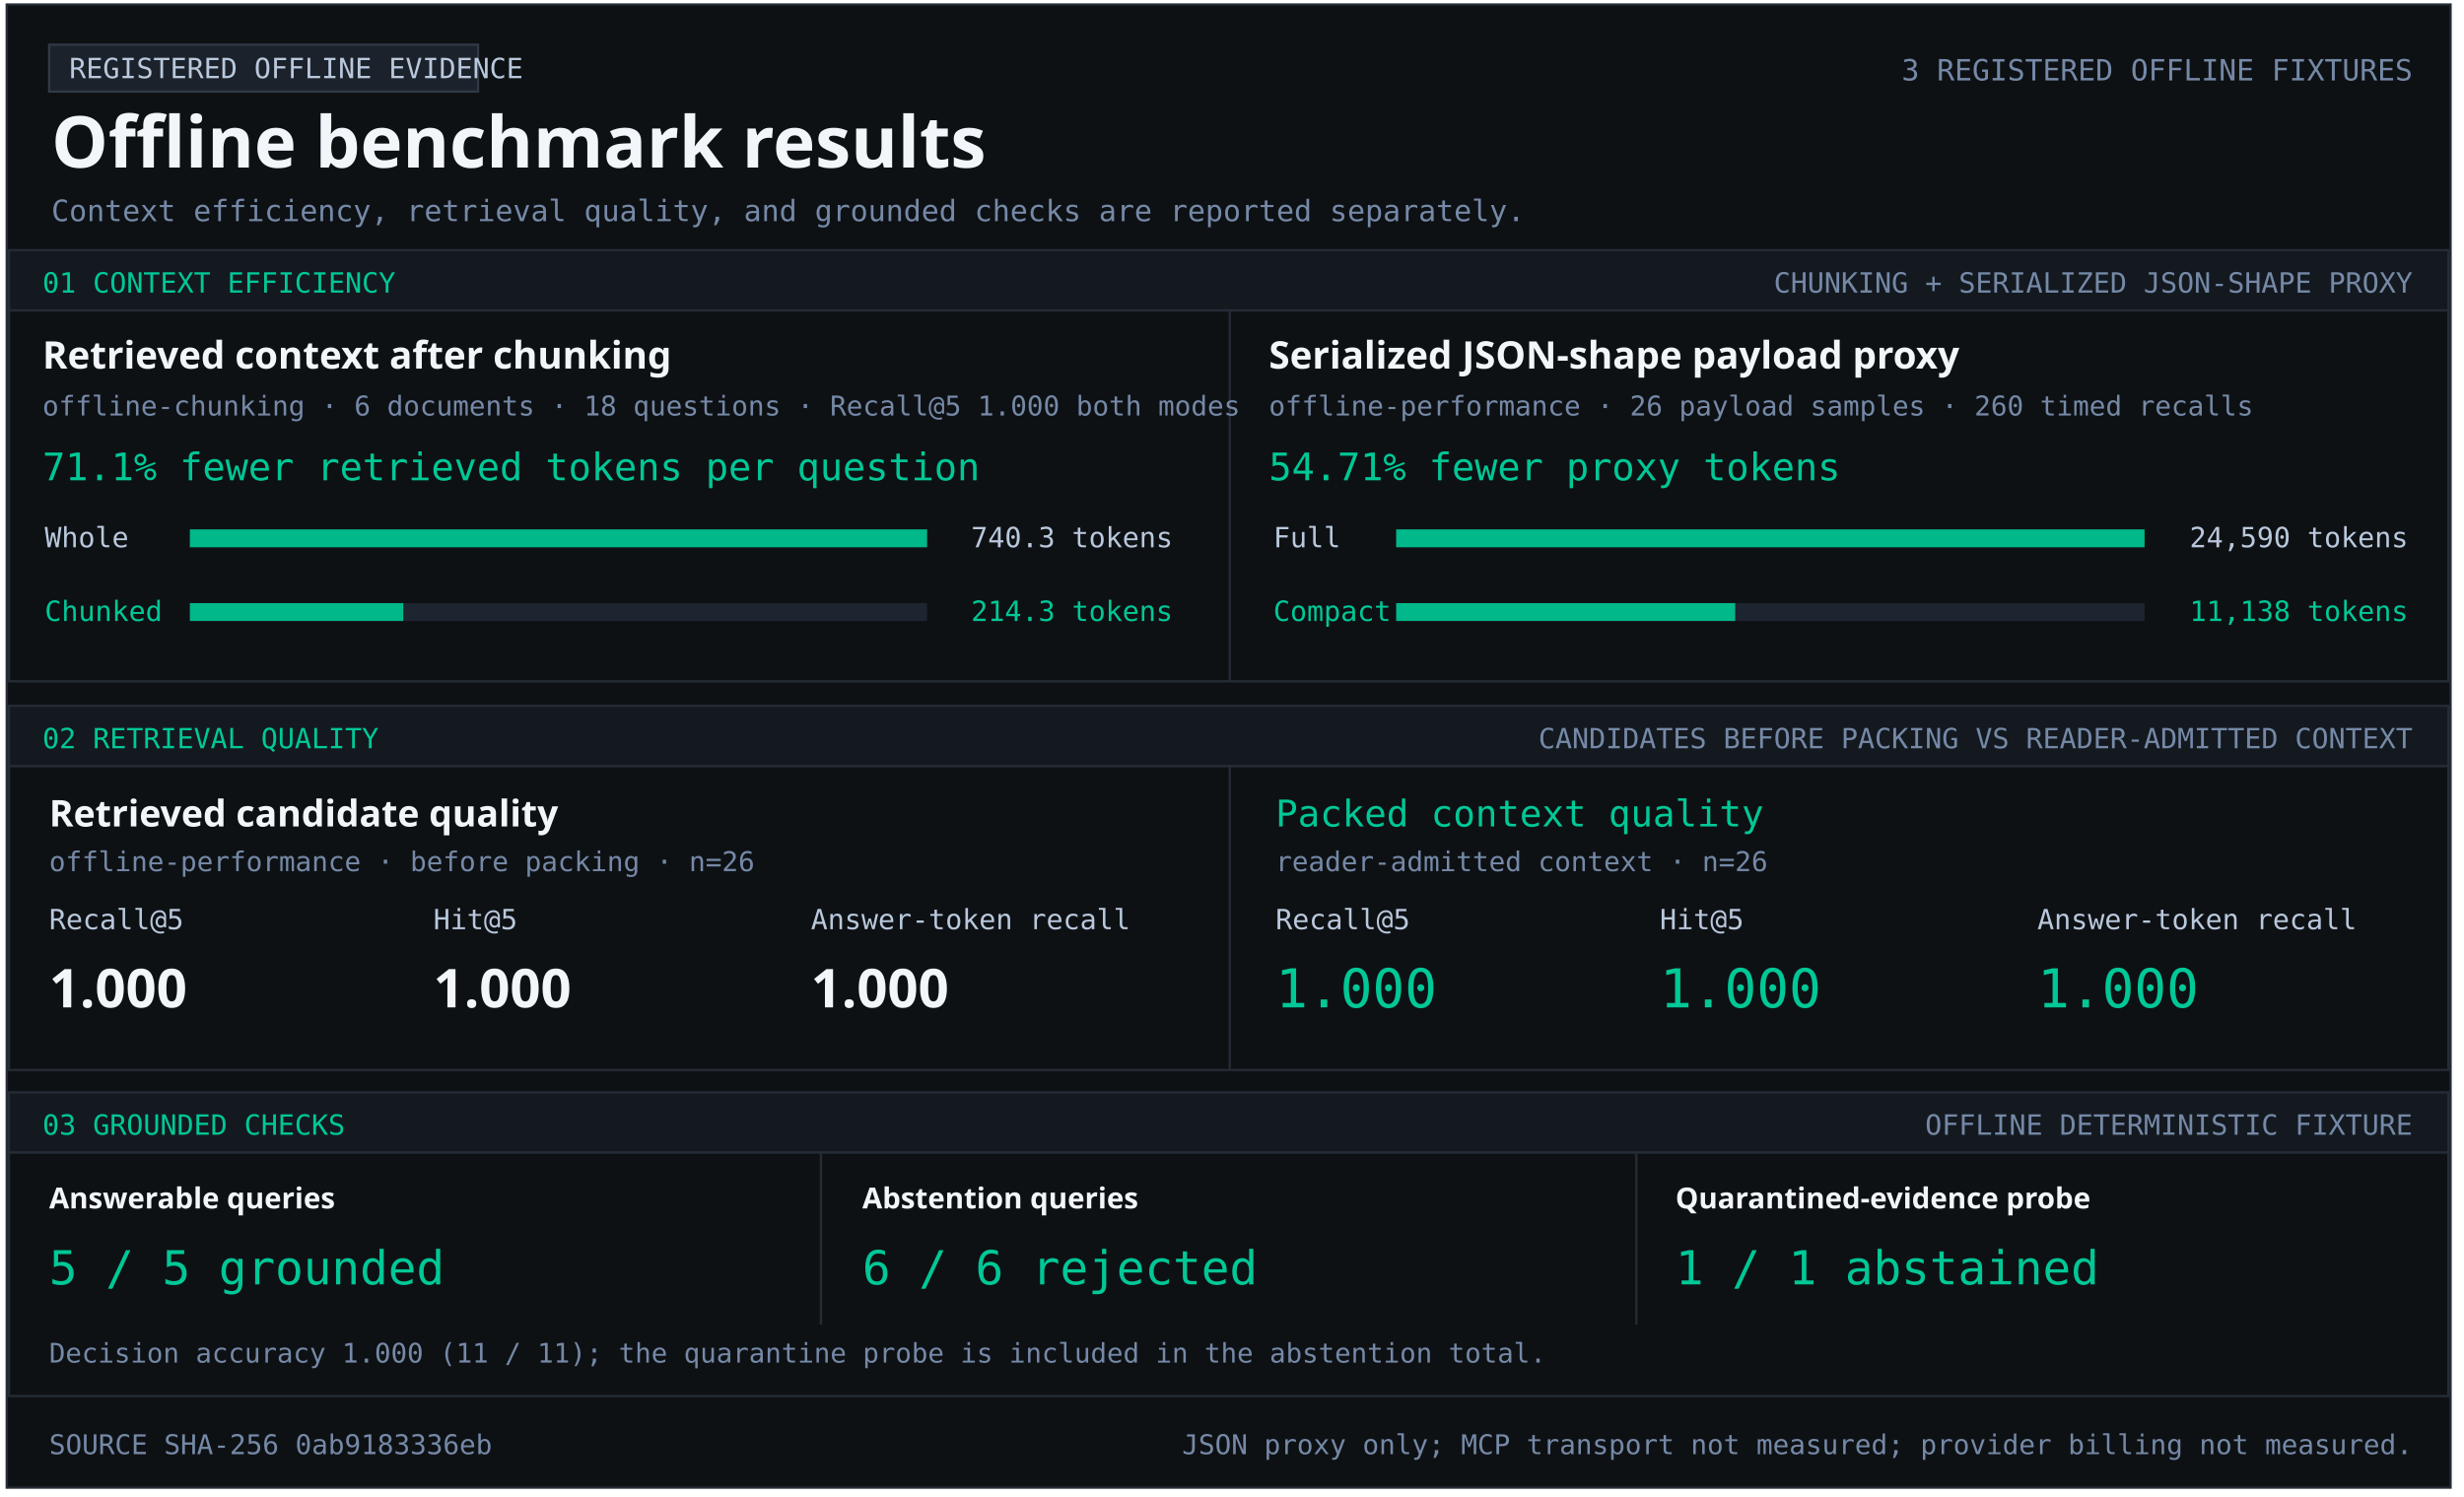
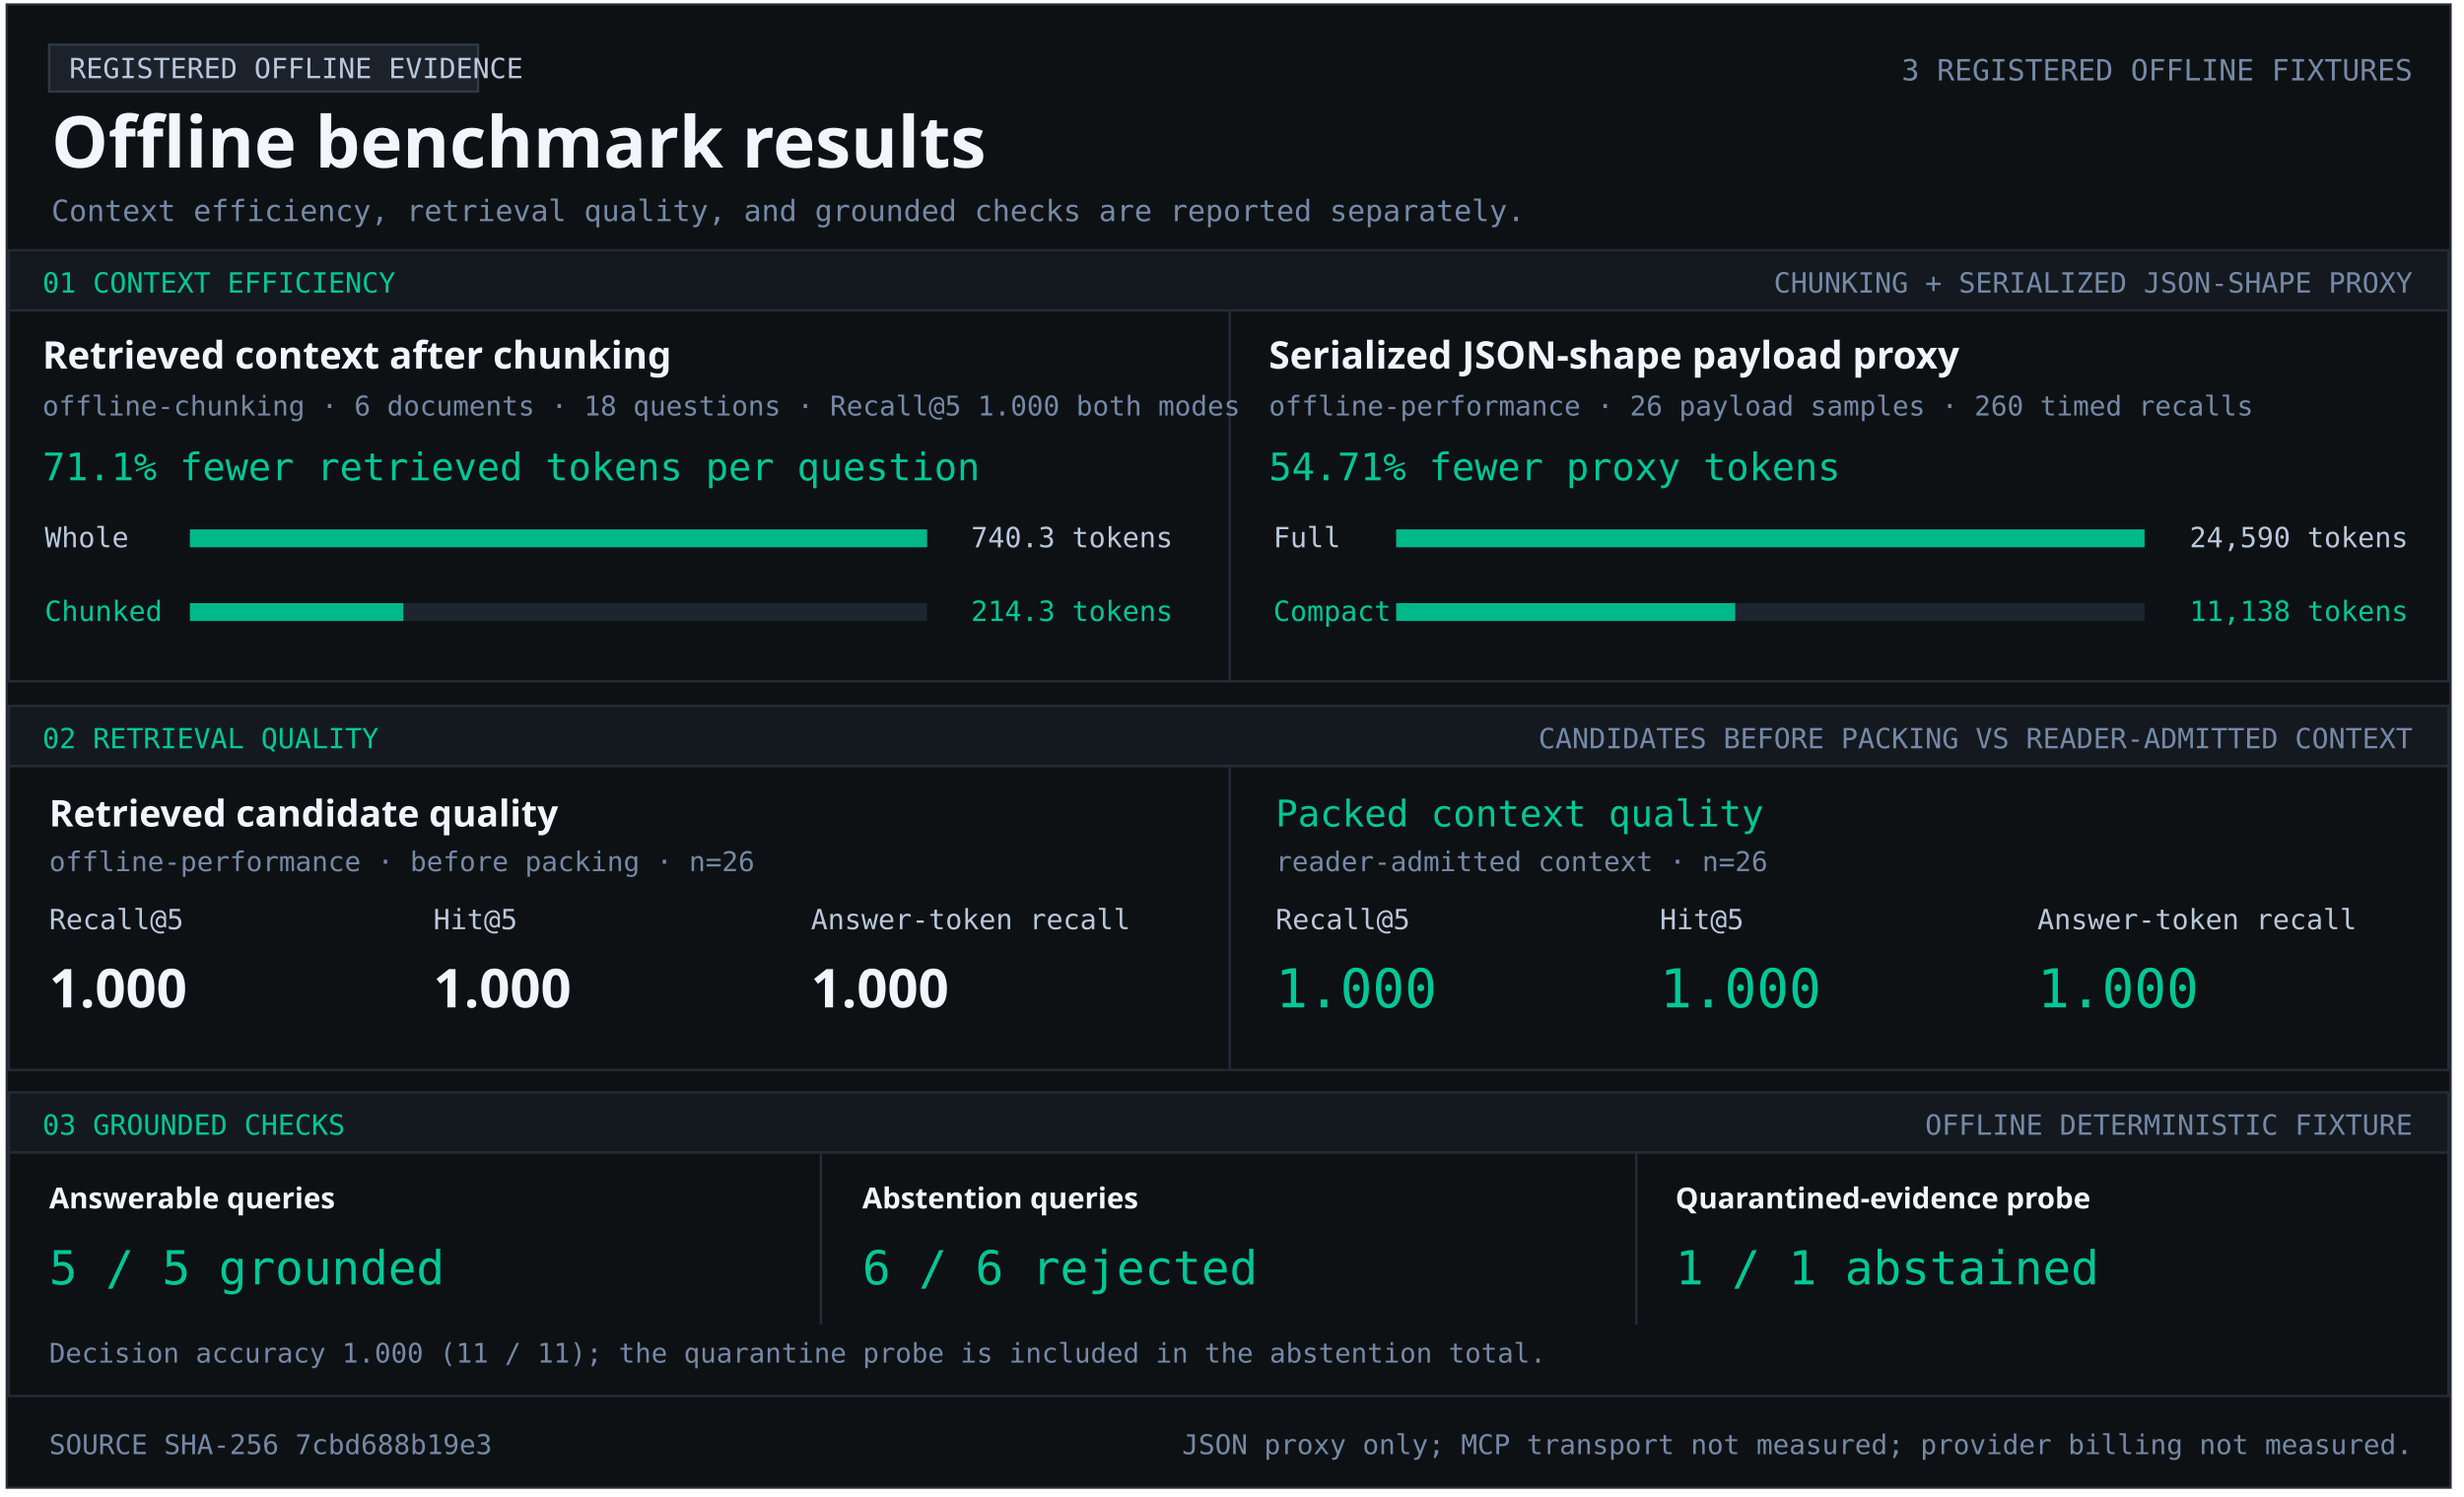
<svg xmlns="http://www.w3.org/2000/svg" width="1103" height="670" viewBox="0 0 1103 670" role="img" aria-labelledby="title desc">
  <style>text{font-family:Consolas,monospace;fill:#b9c8dc} .heading{font-family:Segoe UI,sans-serif;font-weight:700;fill:#f2f5f9} .green{fill:#00c896}.muted{fill:#7589a7}</style>
  <rect x="3" y="2" width="1094" height="664" fill="#0e1114" stroke="#252c36" />
  <rect x="22" y="20" width="192" height="21" fill="#1c222b" stroke="#303a47" />
  <text x="31" y="35" font-size="12.5" text-anchor="start">REGISTERED OFFLINE EVIDENCE</text>
  <text x="23" y="75" font-size="32" class="heading" text-anchor="start">Offline benchmark results</text>
  <text x="1080" y="36" font-size="13.1" class="muted" text-anchor="end">3 REGISTERED OFFLINE FIXTURES</text>
  <text x="23" y="99" font-size="13.2" class="muted" text-anchor="start">Context efficiency, retrieval quality, and grounded checks are reported separately.</text>
  <rect x="4" y="112" width="1092" height="27" fill="#141920" stroke="#252c36" />
  <text x="19" y="131" font-size="12.5" class="green" text-anchor="start">01  CONTEXT EFFICIENCY</text>
  <text x="1080" y="131" font-size="12.5" class="muted" text-anchor="end">CHUNKING + SERIALIZED JSON-SHAPE PROXY</text>
  <rect x="4" y="139" width="1092" height="166" fill="#0e1114" stroke="#252c36" />
  <rect x="550" y="139" width="1" height="166" fill="#252c36" />
  <text x="19" y="165" font-size="17" class="heading" text-anchor="start">Retrieved context after chunking</text>
  <text x="19" y="186" font-size="12.2" class="muted" text-anchor="start">offline-chunking · 6 documents · 18 questions · Recall@5 1.000 both modes</text>
  <text x="19" y="215" font-size="17" class="green" text-anchor="start">71.1% fewer retrieved tokens per question</text>
  <text x="20" y="245" font-size="12.5" text-anchor="start">Whole</text>
  <rect x="85" y="237" width="330" height="8" fill="#1d2530" />
  <rect x="85" y="237" width="330.00" height="8" fill="#00b889" />
  <text x="525" y="245" font-size="12.5" text-anchor="end">740.3 tokens</text>
  <text x="20" y="278" font-size="12.5" class="green" text-anchor="start">Chunked</text>
  <rect x="85" y="270" width="330" height="8" fill="#1d2530" />
  <rect x="85" y="270" width="95.53" height="8" fill="#00b889" />
  <text x="525" y="278" font-size="12.5" class="green" text-anchor="end">214.3 tokens</text>
  <text x="568" y="165" font-size="17" class="heading" text-anchor="start">Serialized JSON-shape payload proxy</text>
  <text x="568" y="186" font-size="12.2" class="muted" text-anchor="start">offline-performance · 26 payload samples · 260 timed recalls</text>
  <text x="568" y="215" font-size="17" class="green" text-anchor="start">54.71% fewer proxy tokens</text>
  <text x="570" y="245" font-size="12.5" text-anchor="start">Full</text>
  <rect x="625" y="237" width="335" height="8" fill="#1d2530" />
  <rect x="625" y="237" width="335.00" height="8" fill="#00b889" />
  <text x="1078" y="245" font-size="12.5" text-anchor="end">24,590 tokens</text>
  <text x="570" y="278" font-size="12.5" class="green" text-anchor="start">Compact</text>
  <rect x="625" y="270" width="335" height="8" fill="#1d2530" />
  <rect x="625" y="270" width="151.74" height="8" fill="#00b889" />
  <text x="1078" y="278" font-size="12.5" class="green" text-anchor="end">11,138 tokens</text>
  <rect x="4" y="316" width="1092" height="27" fill="#141920" stroke="#252c36" />
  <text x="19" y="335" font-size="12.5" class="green" text-anchor="start">02  RETRIEVAL QUALITY</text>
  <text x="1080" y="335" font-size="12.5" class="muted" text-anchor="end">CANDIDATES BEFORE PACKING VS READER-ADMITTED CONTEXT</text>
  <rect x="4" y="343" width="1092" height="136" fill="#0e1114" stroke="#252c36" />
  <rect x="550" y="343" width="1" height="136" fill="#252c36" />
  <text x="22" y="370" font-size="16.5" class="heading" text-anchor="start">Retrieved candidate quality</text>
  <text x="22" y="390" font-size="12.2" class="muted" text-anchor="start">offline-performance · before packing · n=26</text>
  <text x="22" y="416" font-size="12.5" text-anchor="start">Recall@5</text>
  <text x="194" y="416" font-size="12.5" text-anchor="start">Hit@5</text>
  <text x="363" y="416" font-size="12.5" text-anchor="start">Answer-token recall</text>
  <text x="22" y="451" font-size="24" class="heading" text-anchor="start">1.000</text>
  <text x="194" y="451" font-size="24" class="heading" text-anchor="start">1.000</text>
  <text x="363" y="451" font-size="24" class="heading" text-anchor="start">1.000</text>
  <text x="571" y="370" font-size="16.5" class="green" text-anchor="start">Packed context quality</text>
  <text x="571" y="390" font-size="12.2" class="muted" text-anchor="start">reader-admitted context · n=26</text>
  <text x="571" y="416" font-size="12.5" text-anchor="start">Recall@5</text>
  <text x="743" y="416" font-size="12.5" text-anchor="start">Hit@5</text>
  <text x="912" y="416" font-size="12.5" text-anchor="start">Answer-token recall</text>
  <text x="571" y="451" font-size="24" class="green" text-anchor="start">1.000</text>
  <text x="743" y="451" font-size="24" class="green" text-anchor="start">1.000</text>
  <text x="912" y="451" font-size="24" class="green" text-anchor="start">1.000</text>
  <rect x="4" y="489" width="1092" height="27" fill="#141920" stroke="#252c36" />
  <text x="19" y="508" font-size="12.5" class="green" text-anchor="start">03  GROUNDED CHECKS</text>
  <text x="1080" y="508" font-size="12.5" class="muted" text-anchor="end">OFFLINE DETERMINISTIC FIXTURE</text>
  <rect x="4" y="516" width="1092" height="109" fill="#0e1114" stroke="#252c36" />
  <rect x="367" y="516" width="1" height="77" fill="#252c36" />
  <rect x="732" y="516" width="1" height="77" fill="#252c36" />
  <text x="22" y="541" font-size="13" class="heading" text-anchor="start">Answerable queries</text>
  <text x="22" y="575" font-size="21" class="green" text-anchor="start">5 / 5 grounded</text>
  <text x="386" y="541" font-size="13" class="heading" text-anchor="start">Abstention queries</text>
  <text x="386" y="575" font-size="21" class="green" text-anchor="start">6 / 6 rejected</text>
  <text x="750" y="541" font-size="13" class="heading" text-anchor="start">Quarantined-evidence probe</text>
  <text x="750" y="575" font-size="21" class="green" text-anchor="start">1 / 1 abstained</text>
  <text x="22" y="610" font-size="12.1" class="muted" text-anchor="start">Decision accuracy 1.000 (11 / 11); the quarantine probe is included in the abstention total.</text>
-   <text x="22" y="651" font-size="12.2" class="muted" text-anchor="start">SOURCE SHA-256  0ab9183336eb</text>
+   <text x="22" y="651" font-size="12.2" class="muted" text-anchor="start">SOURCE SHA-256  7cbd688b19e3</text>
  <text x="1080" y="651" font-size="12.2" class="muted" text-anchor="end">JSON proxy only; MCP transport not measured; provider billing not measured.</text>
</svg>
